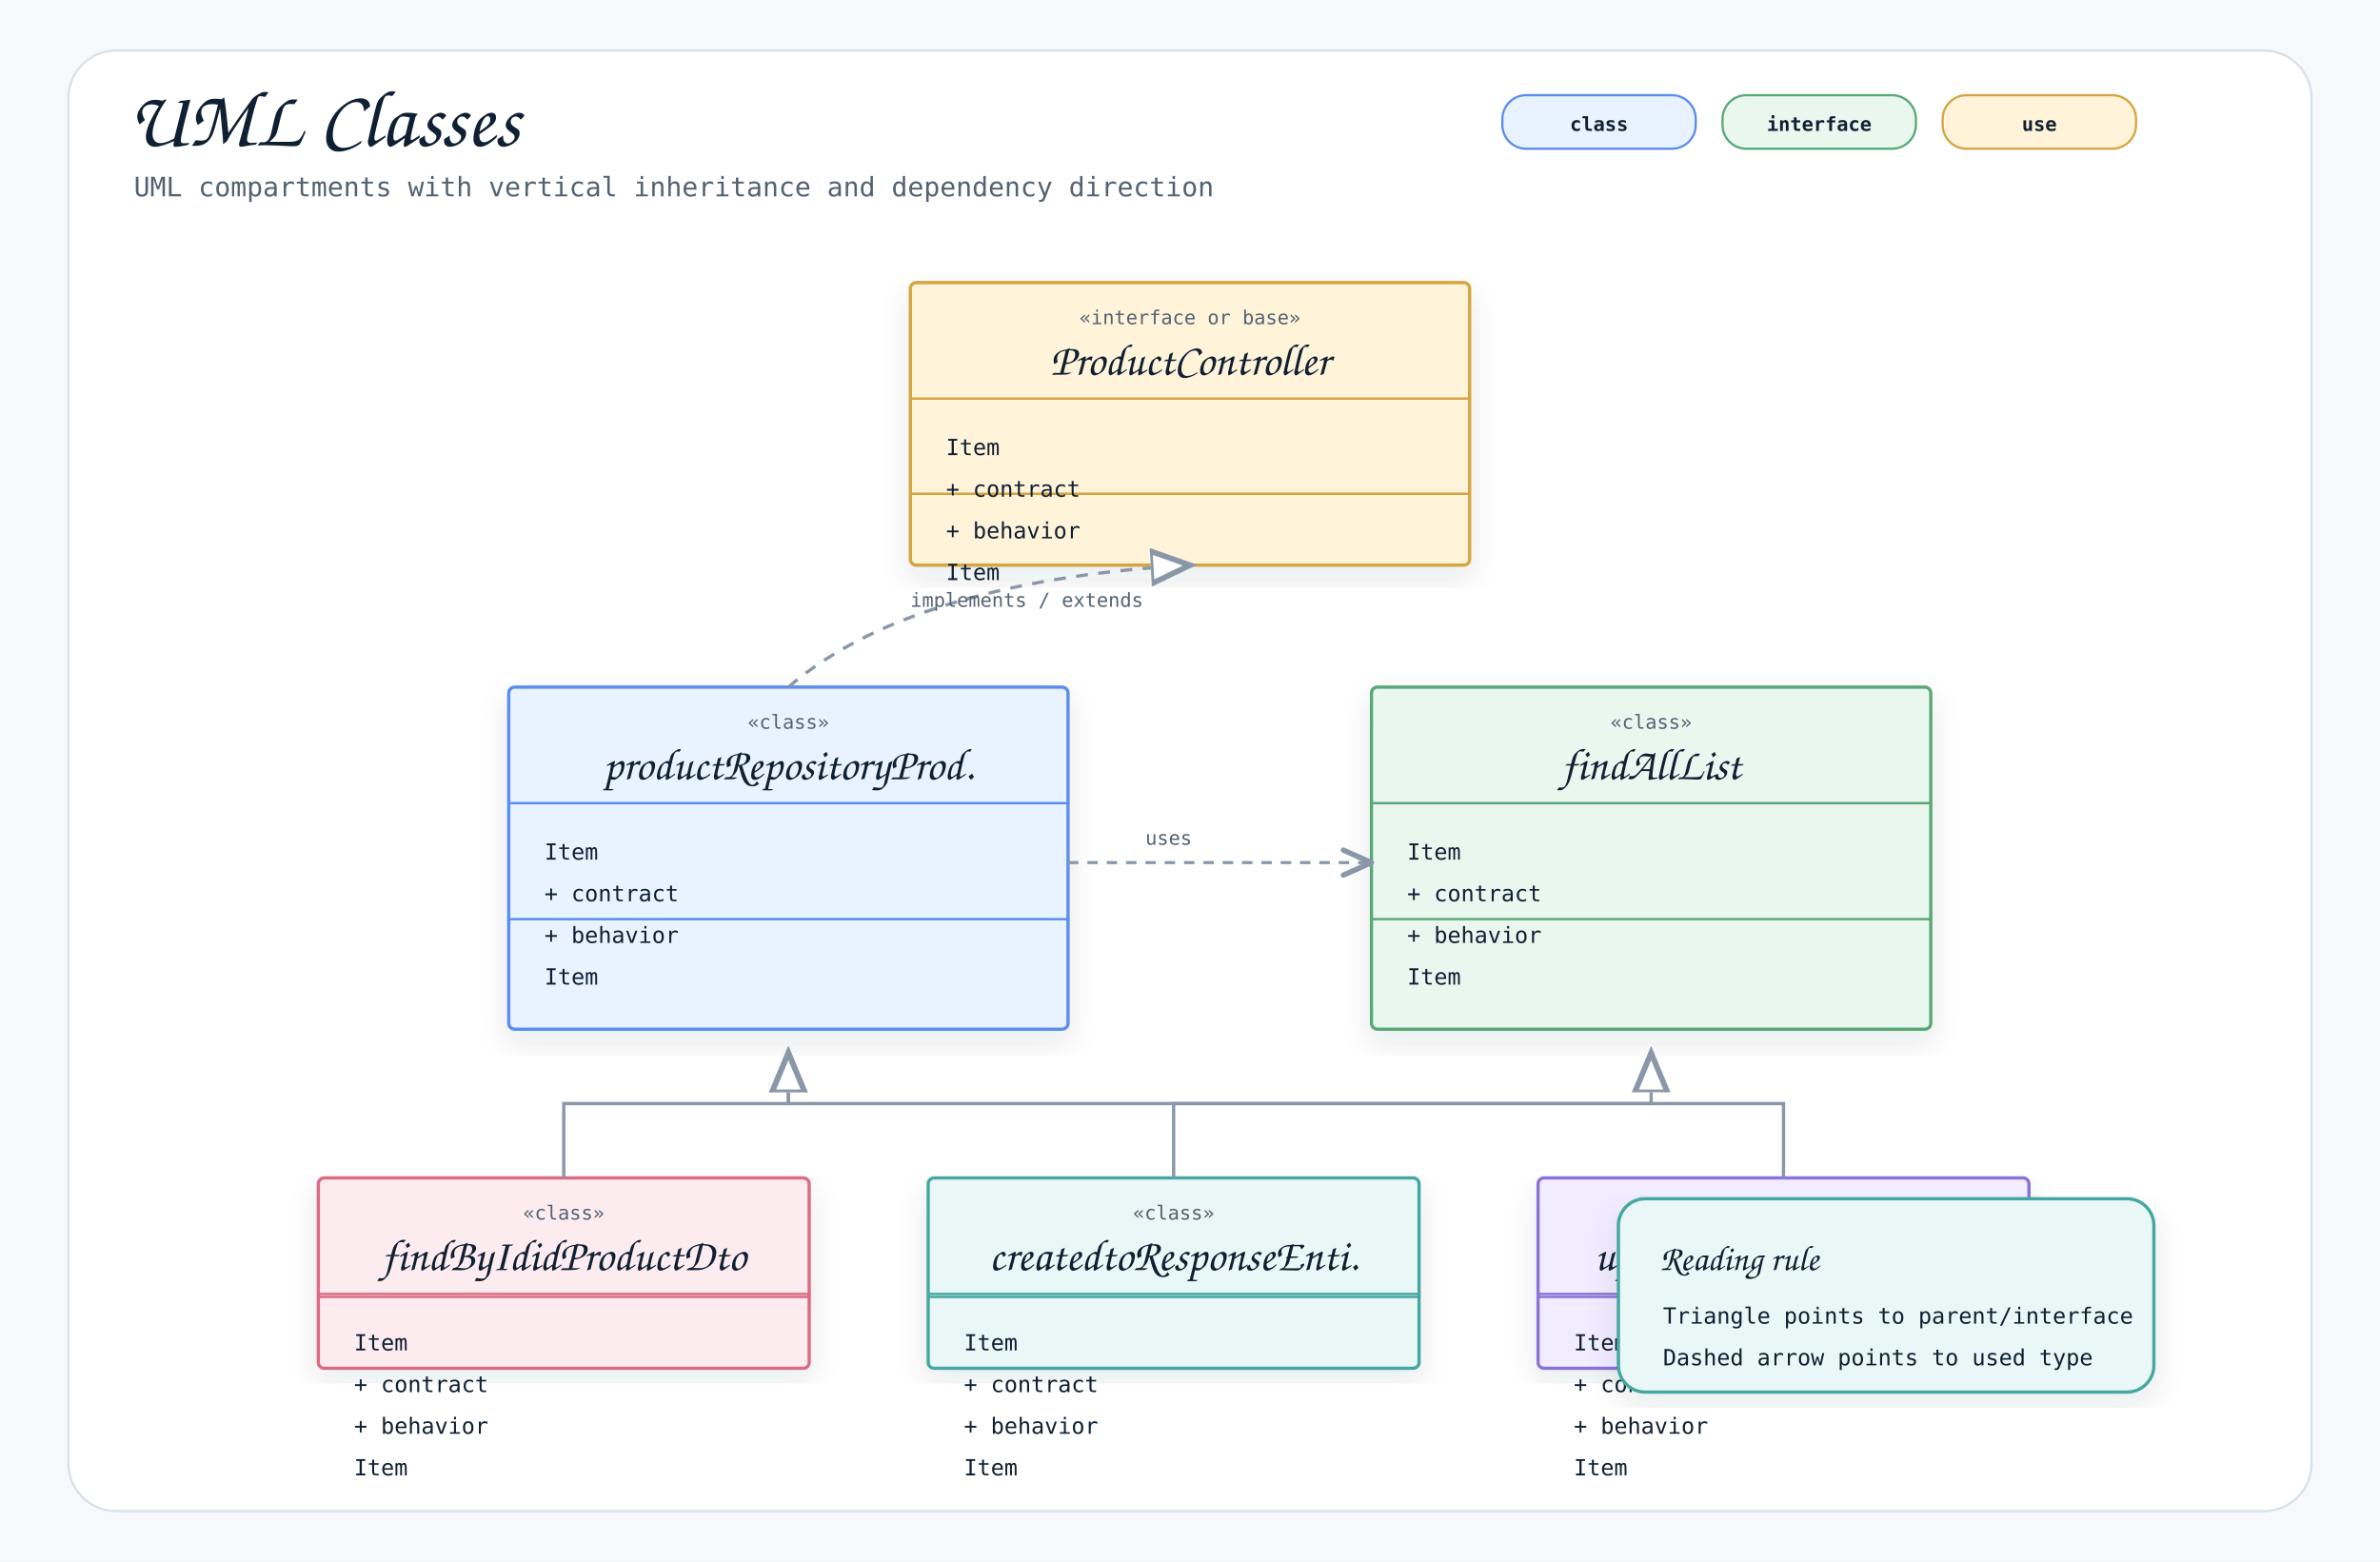
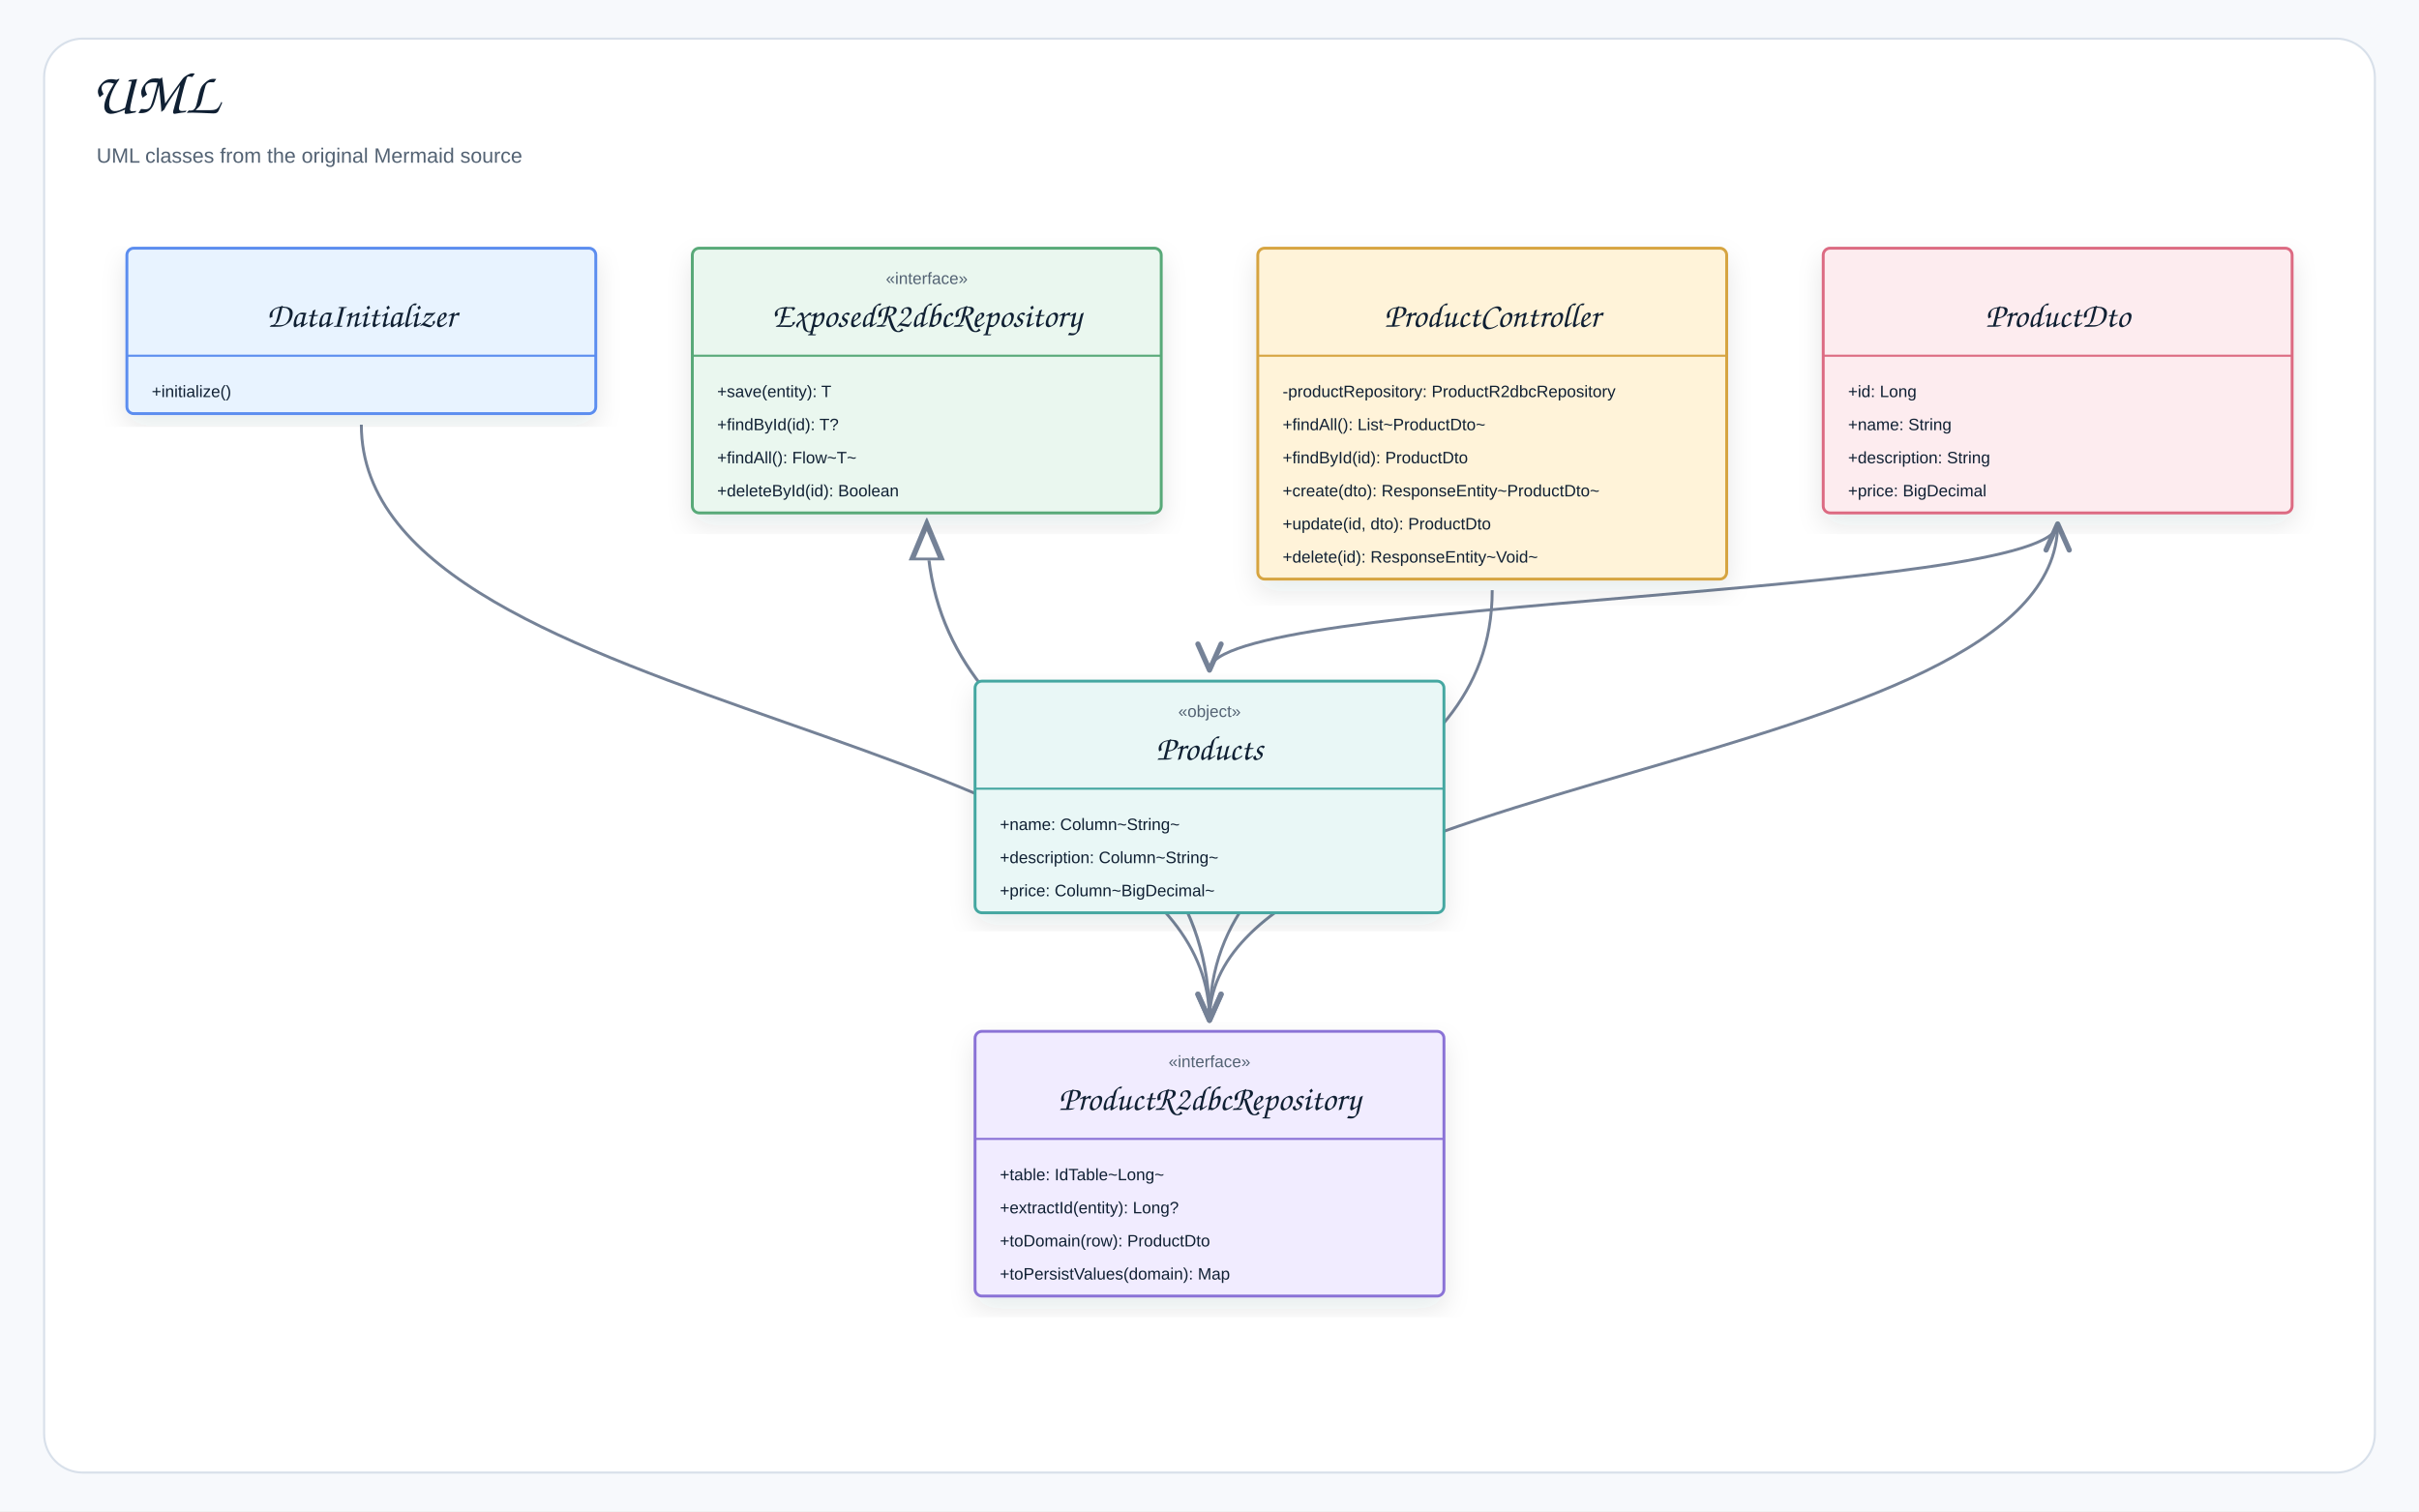
- <svg xmlns="http://www.w3.org/2000/svg" width="1600" height="1050" viewBox="0 0 1600 1050" role="img" aria-label="UML Classes">
+ <svg xmlns="http://www.w3.org/2000/svg" width="1754" height="1096" viewBox="0 0 1754 1096" role="img" aria-label="UML">
  <defs>
    <filter id="shadow" x="-8%" y="-8%" width="116%" height="116%">
-       <feDropShadow dx="0" dy="8" stdDeviation="10" flood-color="#1f2937" flood-opacity="0.10" />
+       <feDropShadow dx="0" dy="8" stdDeviation="9" flood-color="#1f2937" flood-opacity="0.10" />
    </filter>
    <marker id="openArrow" markerWidth="12" markerHeight="10" refX="10" refY="5" orient="auto" markerUnits="strokeWidth">
-       <path d="M 1 1 L 10 5 L 1 9" fill="none" stroke="#8a97a8" stroke-width="1.7" stroke-linecap="round" stroke-linejoin="round" />
+       <path d="M 1 1 L 10 5 L 1 9" fill="none" stroke="#758297" stroke-width="1.8" stroke-linecap="round" stroke-linejoin="round" />
    </marker>
    <marker id="inherit" markerWidth="14" markerHeight="12" refX="12" refY="6" orient="auto" markerUnits="strokeWidth">
-       <path d="M 0 1 L 12 6 L 0 11 Z" fill="#ffffff" stroke="#8a97a8" stroke-width="1.7" />
+       <path d="M 0 1 L 12 6 L 0 11 Z" fill="#ffffff" stroke="#758297" stroke-width="1.8" />
    </marker>
    <style>
-     .canvas { fill: #f7f9fc; }
-     .frame { fill: #ffffff; stroke: #d8e0ea; stroke-width: 1.5; }
-     .title { font-family: "Architects Daughter", "Comic Mono", cursive; font-size: 54px; font-weight: 400; fill: #102033; }
-     .subtitle { font-family: "Comic Mono", "SFMono-Regular", Menlo, Consolas, monospace; font-size: 18px; fill: #536273; }
-     .label { font-family: "Architects Daughter", "Comic Mono", cursive; font-size: 30px; font-weight: 400; fill: #102033; }
-     .smallLabel { font-family: "Architects Daughter", "Comic Mono", cursive; font-size: 24px; font-weight: 400; fill: #102033; }
-     .mono { font-family: "Comic Mono", "SFMono-Regular", Menlo, Consolas, monospace; font-size: 15px; fill: #102033; }
-     .small { font-family: "Comic Mono", "SFMono-Regular", Menlo, Consolas, monospace; font-size: 13px; fill: #536273; }
-     .strong { font-family: "Comic Mono", "SFMono-Regular", Menlo, Consolas, monospace; font-size: 15px; font-weight: 700; fill: #102033; }
-     .card { stroke-width: 2.2; filter: url(#shadow); }
-     .line { stroke: #8a97a8; stroke-width: 2.1; fill: none; marker-end: url(#openArrow); }
-     .softLine { stroke: #8a97a8; stroke-width: 2.1; fill: none; }
-     .dashed { stroke: #8a97a8; stroke-width: 2.1; stroke-dasharray: 7 6; fill: none; marker-end: url(#openArrow); }
-     .inheritLine { stroke: #8a97a8; stroke-width: 2.2; fill: none; marker-end: url(#inherit); }
-     .implLine { stroke: #8a97a8; stroke-width: 2.2; stroke-dasharray: 8 7; fill: none; marker-end: url(#inherit); }
-     .compartment { stroke-width: 1.6; fill: none; }
-     .chip { stroke-width: 1.5; rx: 16; }
-     .chipText { font-family: "Comic Mono", "SFMono-Regular", Menlo, Consolas, monospace; font-size: 13px; font-weight: 700; fill: #102033; }
+     .canvas{fill:#f7f9fc}.frame{fill:#fff;stroke:#d8e0ea;stroke-width:1.5}
+     .title{font-family:"Architects Daughter","Comic Sans MS","Comic Sans",cursive;font-size:43px;font-weight:400;fill:#102033}
+     .subtitle{font-family:"Comic Sans MS","Comic Sans","Comic Neue",Arial,sans-serif;font-size:15px;font-weight:400;fill:#536273}
+     .label{font-family:"Architects Daughter","Comic Sans MS","Comic Sans",cursive;font-size:25px;font-weight:400;fill:#102033}
+     .smallLabel{font-family:"Architects Daughter","Comic Sans MS","Comic Sans",cursive;font-size:21px;font-weight:400;fill:#102033}
+     .mono{font-family:"Comic Sans MS","Comic Sans","Comic Neue",Arial,sans-serif;font-size:12px;font-weight:400;fill:#102033}
+     .small{font-family:"Comic Sans MS","Comic Sans","Comic Neue",Arial,sans-serif;font-size:12px;font-weight:400;fill:#536273}
+     .strong{font-family:"Comic Sans MS","Comic Sans","Comic Neue",Arial,sans-serif;font-size:13px;font-weight:400;fill:#102033}
+     .card{stroke-width:2.1;filter:url(#shadow)}.compartment{stroke-width:1.5;fill:none}
+     .line{stroke:#758297;stroke-width:2.1;fill:none;marker-end:url(#openArrow)}
+     .plainLine{stroke:#758297;stroke-width:2.1;fill:none}
+     .dashed{stroke:#758297;stroke-width:2.1;stroke-dasharray:7 6;fill:none;marker-end:url(#openArrow)}
+     .inheritLine{stroke:#758297;stroke-width:2.2;fill:none;marker-end:url(#inherit)}
+     .implLine{stroke:#758297;stroke-width:2.2;stroke-dasharray:8 7;fill:none;marker-end:url(#inherit)}
  </style>
  </defs>
-   <rect class="canvas" width="1600" height="1050" />
-   <rect class="frame" x="46" y="34" width="1508" height="982" rx="32" />
-   <text class="title" x="86" y="98">UML Classes</text>
-   <text class="subtitle" x="90" y="132">UML compartments with vertical inheritance and dependency direction</text>
-   <rect class="chip" x="1010" y="64" width="130" height="36" fill="#e8f3ff" stroke="#5b8def" />
-   <text class="chipText" x="1075" y="88" text-anchor="middle">class</text>
-   <rect class="chip" x="1158" y="64" width="130" height="36" fill="#eaf7ef" stroke="#58a978" />
-   <text class="chipText" x="1223" y="88" text-anchor="middle">interface</text>
-   <rect class="chip" x="1306" y="64" width="130" height="36" fill="#fff3d9" stroke="#d6a441" />
-   <text class="chipText" x="1371" y="88" text-anchor="middle">use</text>
-   <g transform="translate(612,190)">
-     <rect class="card" x="0" y="0" width="376" height="190" rx="4" fill="#fff3d9" stroke="#d6a441" />
-     <line class="compartment" x1="0" y1="78" x2="376" y2="78" stroke="#d6a441" />
-     <line class="compartment" x1="0" y1="142" x2="376" y2="142" stroke="#d6a441" />
-     <text class="small" x="188" y="28" text-anchor="middle">«interface or base»</text>
-     <text class="label" x="188" y="62" text-anchor="middle">ProductController</text>
-     <text class="mono" x="24" y="116">Item</text>
-     <text class="mono" x="24" y="144">+ contract</text>
-     <text class="mono" x="24" y="172">+ behavior</text>
-     <text class="mono" x="24" y="200">Item</text>
+   <rect class="canvas" width="1754" height="1096" />
+   <rect class="frame" x="32" y="28" width="1690" height="1040" rx="28" />
+   <text class="title" x="66" y="82">UML</text>
+   <text class="subtitle" x="70" y="118">UML classes from the original Mermaid source</text>
+   <path class="line" d="M262 308 C262 524 877 524 877 740" />
+   <path class="line" d="M1492 380 C1492 433 877 433 877 486" />
+   <path class="line" d="M877 740 C877 560 1492 560 1492 380" />
+   <path class="inheritLine" d="M877 740 C877 560 672 560 672 380" />
+   <path class="line" d="M1082 428 C1082 584 877 584 877 740" />
+   <g transform="translate(92,180)">
+     <rect class="card" x="0" y="0" width="340" height="120" rx="5" fill="#E8F3FF" stroke="#5B8DEF" />
+     <line class="compartment" x1="0" y1="78" x2="340" y2="78" stroke="#5B8DEF" />
+     <text class="small" x="170" y="26" text-anchor="middle" />
+     <text class="label" x="170" y="57" text-anchor="middle">DataInitializer</text>
+     <text class="mono" x="18" y="108">+initialize()</text>
  </g>
-   <g transform="translate(342,462)">
-     <rect class="card" x="0" y="0" width="376" height="230" rx="4" fill="#e8f3ff" stroke="#5b8def" />
-     <line class="compartment" x1="0" y1="78" x2="376" y2="78" stroke="#5b8def" />
-     <line class="compartment" x1="0" y1="156" x2="376" y2="156" stroke="#5b8def" />
-     <text class="small" x="188" y="28" text-anchor="middle">«class»</text>
-     <text class="label" x="188" y="62" text-anchor="middle">productRepositoryProd.</text>
-     <text class="mono" x="24" y="116">Item</text>
-     <text class="mono" x="24" y="144">+ contract</text>
-     <text class="mono" x="24" y="172">+ behavior</text>
-     <text class="mono" x="24" y="200">Item</text>
+   <g transform="translate(502,180)">
+     <rect class="card" x="0" y="0" width="340" height="192" rx="5" fill="#EAF7EF" stroke="#58A978" />
+     <line class="compartment" x1="0" y1="78" x2="340" y2="78" stroke="#58A978" />
+     <text class="small" x="170" y="26" text-anchor="middle">«interface»</text>
+     <text class="label" x="170" y="57" text-anchor="middle">ExposedR2dbcRepository</text>
+     <text class="mono" x="18" y="108">+save(entity): T</text>
+     <text class="mono" x="18" y="132">+findById(id): T?</text>
+     <text class="mono" x="18" y="156">+findAll(): Flow~T~</text>
+     <text class="mono" x="18" y="180">+deleteById(id): Boolean</text>
  </g>
-   <g transform="translate(922,462)">
-     <rect class="card" x="0" y="0" width="376" height="230" rx="4" fill="#eaf7ef" stroke="#58a978" />
-     <line class="compartment" x1="0" y1="78" x2="376" y2="78" stroke="#58a978" />
-     <line class="compartment" x1="0" y1="156" x2="376" y2="156" stroke="#58a978" />
-     <text class="small" x="188" y="28" text-anchor="middle">«class»</text>
-     <text class="label" x="188" y="62" text-anchor="middle">findAllList</text>
-     <text class="mono" x="24" y="116">Item</text>
-     <text class="mono" x="24" y="144">+ contract</text>
-     <text class="mono" x="24" y="172">+ behavior</text>
-     <text class="mono" x="24" y="200">Item</text>
+   <g transform="translate(912,180)">
+     <rect class="card" x="0" y="0" width="340" height="240" rx="5" fill="#FFF3D9" stroke="#D6A441" />
+     <line class="compartment" x1="0" y1="78" x2="340" y2="78" stroke="#D6A441" />
+     <text class="small" x="170" y="26" text-anchor="middle" />
+     <text class="label" x="170" y="57" text-anchor="middle">ProductController</text>
+     <text class="mono" x="18" y="108">-productRepository: ProductR2dbcRepository</text>
+     <text class="mono" x="18" y="132">+findAll(): List~ProductDto~</text>
+     <text class="mono" x="18" y="156">+findById(id): ProductDto</text>
+     <text class="mono" x="18" y="180">+create(dto): ResponseEntity~ProductDto~</text>
+     <text class="mono" x="18" y="204">+update(id, dto): ProductDto</text>
+     <text class="mono" x="18" y="228">+delete(id): ResponseEntity~Void~</text>
  </g>
-   <g transform="translate(214,792)">
-     <rect class="card" x="0" y="0" width="330" height="128" rx="4" fill="#fdecef" stroke="#dc6b82" />
-     <line class="compartment" x1="0" y1="78" x2="330" y2="78" stroke="#dc6b82" />
-     <line class="compartment" x1="0" y1="80" x2="330" y2="80" stroke="#dc6b82" />
-     <text class="small" x="165" y="28" text-anchor="middle">«class»</text>
-     <text class="label" x="165" y="62" text-anchor="middle">findByIdidProductDto</text>
-     <text class="mono" x="24" y="116">Item</text>
-     <text class="mono" x="24" y="144">+ contract</text>
-     <text class="mono" x="24" y="172">+ behavior</text>
-     <text class="mono" x="24" y="200">Item</text>
+   <g transform="translate(1322,180)">
+     <rect class="card" x="0" y="0" width="340" height="192" rx="5" fill="#FDECEF" stroke="#DC6B82" />
+     <line class="compartment" x1="0" y1="78" x2="340" y2="78" stroke="#DC6B82" />
+     <text class="small" x="170" y="26" text-anchor="middle" />
+     <text class="label" x="170" y="57" text-anchor="middle">ProductDto</text>
+     <text class="mono" x="18" y="108">+id: Long</text>
+     <text class="mono" x="18" y="132">+name: String</text>
+     <text class="mono" x="18" y="156">+description: String</text>
+     <text class="mono" x="18" y="180">+price: BigDecimal</text>
  </g>
-   <g transform="translate(624,792)">
-     <rect class="card" x="0" y="0" width="330" height="128" rx="4" fill="#e9f7f6" stroke="#45a7a1" />
-     <line class="compartment" x1="0" y1="78" x2="330" y2="78" stroke="#45a7a1" />
-     <line class="compartment" x1="0" y1="80" x2="330" y2="80" stroke="#45a7a1" />
-     <text class="small" x="165" y="28" text-anchor="middle">«class»</text>
-     <text class="label" x="165" y="62" text-anchor="middle">createdtoResponseEnti.</text>
-     <text class="mono" x="24" y="116">Item</text>
-     <text class="mono" x="24" y="144">+ contract</text>
-     <text class="mono" x="24" y="172">+ behavior</text>
-     <text class="mono" x="24" y="200">Item</text>
+   <g transform="translate(707,494)">
+     <rect class="card" x="0" y="0" width="340" height="168" rx="5" fill="#E9F7F6" stroke="#45A7A1" />
+     <line class="compartment" x1="0" y1="78" x2="340" y2="78" stroke="#45A7A1" />
+     <text class="small" x="170" y="26" text-anchor="middle">«object»</text>
+     <text class="label" x="170" y="57" text-anchor="middle">Products</text>
+     <text class="mono" x="18" y="108">+name: Column~String~</text>
+     <text class="mono" x="18" y="132">+description: Column~String~</text>
+     <text class="mono" x="18" y="156">+price: Column~BigDecimal~</text>
  </g>
-   <g transform="translate(1034,792)">
-     <rect class="card" x="0" y="0" width="330" height="128" rx="4" fill="#f1ecff" stroke="#8a72d6" />
-     <line class="compartment" x1="0" y1="78" x2="330" y2="78" stroke="#8a72d6" />
-     <line class="compartment" x1="0" y1="80" x2="330" y2="80" stroke="#8a72d6" />
-     <text class="small" x="165" y="28" text-anchor="middle">«class»</text>
-     <text class="label" x="165" y="62" text-anchor="middle">updateiddtoProductDto</text>
-     <text class="mono" x="24" y="116">Item</text>
-     <text class="mono" x="24" y="144">+ contract</text>
-     <text class="mono" x="24" y="172">+ behavior</text>
-     <text class="mono" x="24" y="200">Item</text>
-   </g>
-   <path class="implLine" d="M530 462 C590 410 690 386 800 380" />
-   <text class="small" x="612" y="408">implements / extends</text>
-   <path class="dashed" d="M718 580 C780 580 860 580 922 580" />
-   <rect x="756" y="548" width="118" height="30" rx="15" fill="#ffffff" opacity="0.94" />
-   <text class="small" x="770" y="568">uses</text>
-   <path class="inheritLine" d="M379 792 L379 742 L530 742 L530 708" />
-   <path class="inheritLine" d="M789 792 L789 742 L1110 742 L1110 708" />
-   <path class="inheritLine" d="M1199 792 L1199 742 L530 742 L530 708" />
-   <g transform="translate(1088,806)">
-     <rect class="card" x="0" y="0" width="360" height="130" rx="18" fill="#e9f7f6" stroke="#45a7a1" />
-     <text class="smallLabel" x="28" y="48">Reading rule</text>
-     <text class="mono" x="30" y="84">Triangle points to parent/interface</text>
-     <text class="mono" x="30" y="112">Dashed arrow points to used type</text>
+   <g transform="translate(707,748)">
+     <rect class="card" x="0" y="0" width="340" height="192" rx="5" fill="#F1ECFF" stroke="#8A72D6" />
+     <line class="compartment" x1="0" y1="78" x2="340" y2="78" stroke="#8A72D6" />
+     <text class="small" x="170" y="26" text-anchor="middle">«interface»</text>
+     <text class="label" x="170" y="57" text-anchor="middle">ProductR2dbcRepository</text>
+     <text class="mono" x="18" y="108">+table: IdTable~Long~</text>
+     <text class="mono" x="18" y="132">+extractId(entity): Long?</text>
+     <text class="mono" x="18" y="156">+toDomain(row): ProductDto</text>
+     <text class="mono" x="18" y="180">+toPersistValues(domain): Map</text>
  </g>
</svg>
